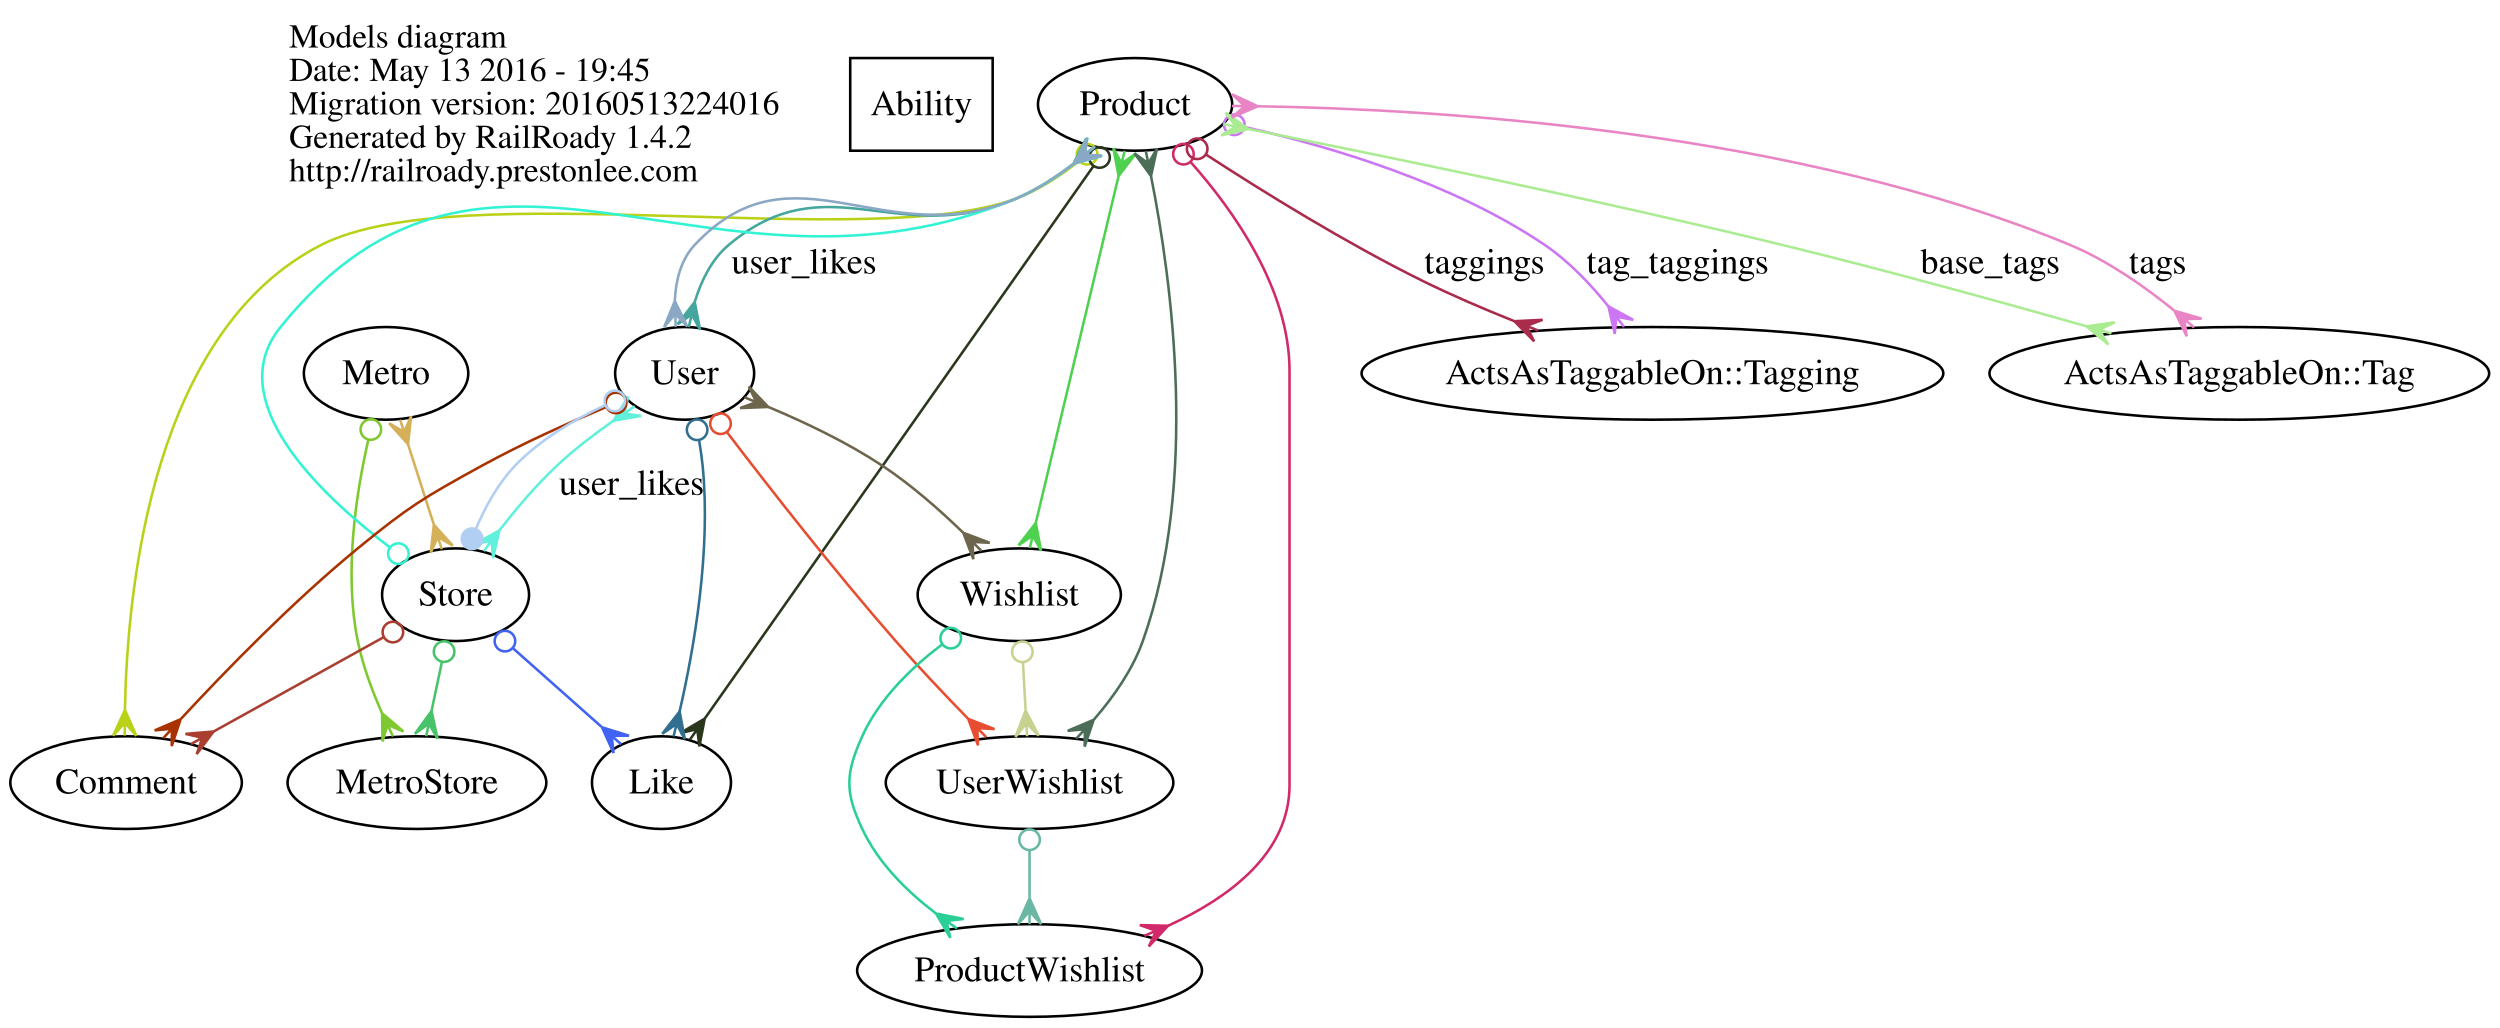
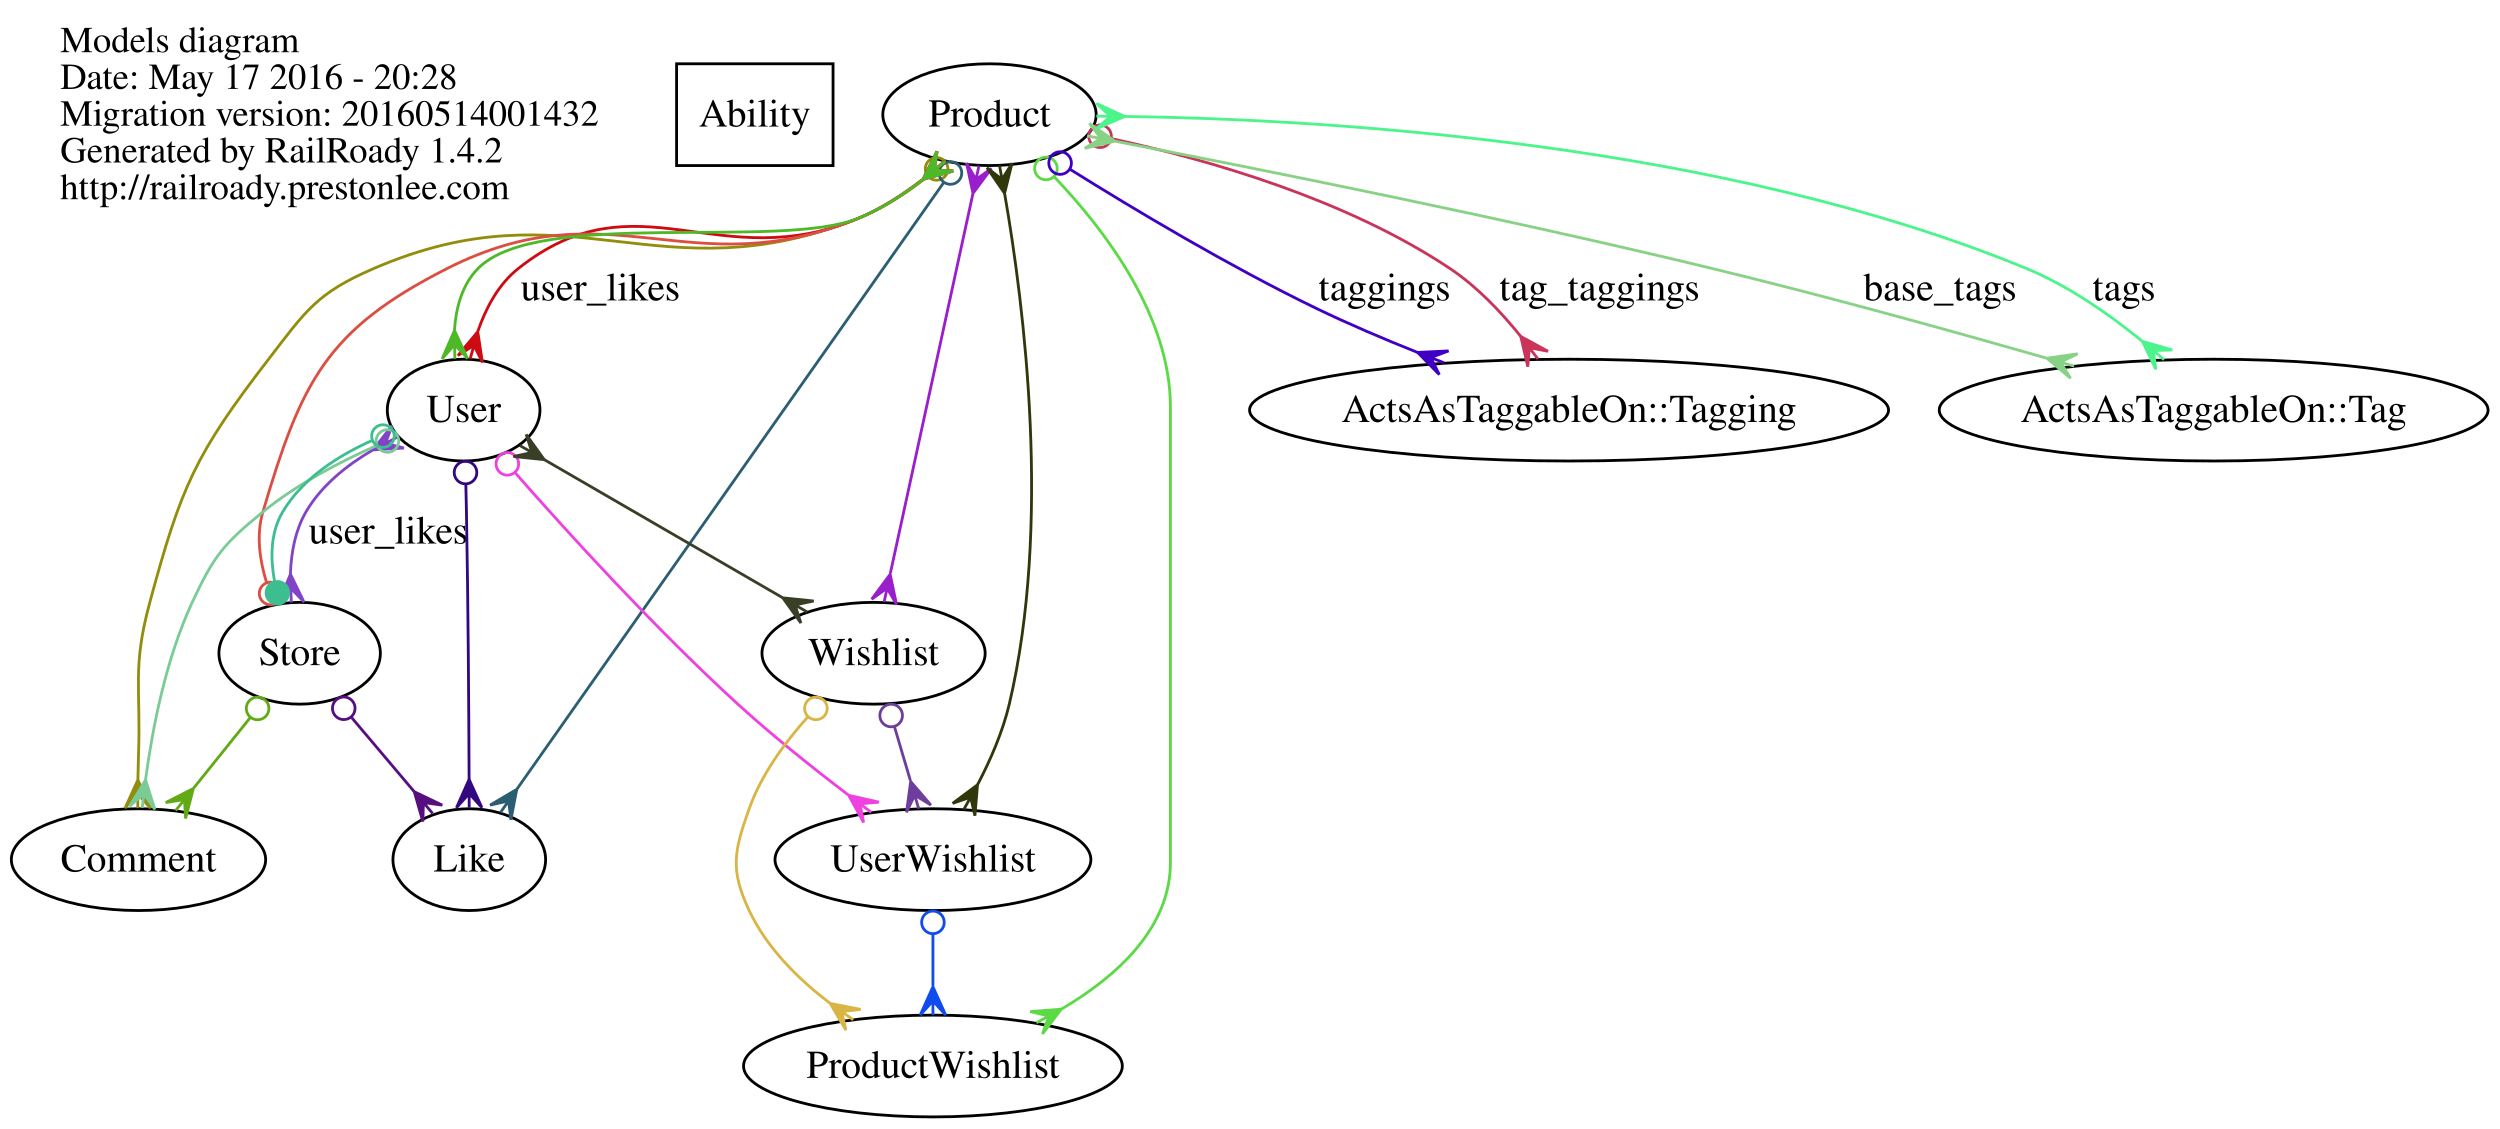
- <svg xmlns="http://www.w3.org/2000/svg" width="971pt" height="399pt" viewBox="0.00 0.00 971.27 399.00">
+ <svg xmlns="http://www.w3.org/2000/svg" width="884pt" height="399pt" viewBox="0.00 0.00 884.27 399.00">
  <g id="graph0" class="graph" transform="scale(1 1) rotate(0) translate(4 395)">
-     <polygon fill="none" stroke="none" points="-4,4 -4,-395 967.269,-395 967.269,4 -4,4" />
+     <polygon fill="none" stroke="none" points="-4,4 -4,-395 880.269,-395 880.269,4 -4,4" />
    <g id="node1" class="node">
-       <text text-anchor="start" x="108.301" y="-376.6" font-family="Times,serif" font-size="13.00">Models diagram</text>
-       <text text-anchor="start" x="108.301" y="-363.6" font-family="Times,serif" font-size="13.00">Date: May 13 2016 - 19:45</text>
-       <text text-anchor="start" x="108.301" y="-350.6" font-family="Times,serif" font-size="13.00">Migration version: 20160513224016</text>
-       <text text-anchor="start" x="108.301" y="-337.6" font-family="Times,serif" font-size="13.00">Generated by RailRoady 1.4.2</text>
-       <text text-anchor="start" x="108.301" y="-324.6" font-family="Times,serif" font-size="13.00">http://railroady.prestonlee.com</text>
+       <text text-anchor="start" x="17.301" y="-376.6" font-family="Times,serif" font-size="13.00">Models diagram</text>
+       <text text-anchor="start" x="17.301" y="-363.6" font-family="Times,serif" font-size="13.00">Date: May 17 2016 - 20:28</text>
+       <text text-anchor="start" x="17.301" y="-350.6" font-family="Times,serif" font-size="13.00">Migration version: 20160514001432</text>
+       <text text-anchor="start" x="17.301" y="-337.6" font-family="Times,serif" font-size="13.00">Generated by RailRoady 1.4.2</text>
+       <text text-anchor="start" x="17.301" y="-324.6" font-family="Times,serif" font-size="13.00">http://railroady.prestonlee.com</text>
    </g>
    <g id="node2" class="node">
-       <polygon fill="none" stroke="black" points="381.658,-372.5 326.318,-372.5 326.318,-336.5 381.658,-336.5 381.658,-372.5" />
-       <text text-anchor="middle" x="353.988" y="-350.3" font-family="Times,serif" font-size="14.00">Ability</text>
+       <polygon fill="none" stroke="black" points="290.658,-372.5 235.318,-372.5 235.318,-336.5 290.658,-336.5 290.658,-372.5" />
+       <text text-anchor="middle" x="262.988" y="-350.3" font-family="Times,serif" font-size="14.00">Ability</text>
    </g>
    <g id="node3" class="node">
      <ellipse fill="none" stroke="black" cx="44.988" cy="-91" rx="44.977" ry="18" />
      <text text-anchor="middle" x="44.988" y="-86.8" font-family="Times,serif" font-size="14.00">Comment</text>
    </g>
    <g id="node4" class="node">
-       <ellipse fill="none" stroke="black" cx="252.988" cy="-91" rx="27" ry="18" />
-       <text text-anchor="middle" x="252.988" y="-86.8" font-family="Times,serif" font-size="14.00">Like</text>
+       <ellipse fill="none" stroke="black" cx="161.988" cy="-91" rx="27" ry="18" />
+       <text text-anchor="middle" x="161.988" y="-86.8" font-family="Times,serif" font-size="14.00">Like</text>
    </g>
    <g id="node5" class="node">
-       <ellipse fill="none" stroke="black" cx="145.988" cy="-250" rx="31.939" ry="18" />
-       <text text-anchor="middle" x="145.988" y="-245.8" font-family="Times,serif" font-size="14.00">Metro</text>
+       <ellipse fill="none" stroke="black" cx="345.988" cy="-354.5" rx="37.735" ry="18" />
+       <text text-anchor="middle" x="345.988" y="-350.3" font-family="Times,serif" font-size="14.00">Product</text>
+     </g>
+     <g id="edge1" class="edge">
+       <path fill="none" stroke="#928d0b" d="M324.12,-332.682C316.946,-326.989 308.593,-321.444 299.988,-318 228.631,-289.435 198.521,-330.544 127.988,-300 108.037,-291.36 104.25,-285.229 90.988,-268 65.042,-234.293 60.093,-223.062 48.988,-182 42.706,-158.769 45.878,-152.049 44.988,-128 44.886,-125.227 44.819,-122.332 44.778,-119.442" />
+       <ellipse fill="none" stroke="#928d0b" cx="327.283" cy="-335.33" rx="4" ry="4" />
+       <polygon fill="#928d0b" stroke="#928d0b" points="44.777,-119.218 49.23,-109.196 44.754,-114.218 44.73,-109.218 44.73,-109.218 44.73,-109.218 44.754,-114.218 40.23,-109.239 44.777,-119.218 44.777,-119.218" />
+     </g>
+     <g id="edge2" class="edge">
+       <path fill="none" stroke="#2b5e73" d="M329.863,-330.582C295.252,-281.393 214.135,-166.11 178.864,-115.983" />
+       <ellipse fill="none" stroke="#2b5e73" cx="332.177" cy="-333.871" rx="4" ry="4" />
+       <polygon fill="#2b5e73" stroke="#2b5e73" points="178.781,-115.865 176.707,-105.097 175.904,-111.776 173.026,-107.687 173.026,-107.687 173.026,-107.687 175.904,-111.776 169.346,-110.277 178.781,-115.865 178.781,-115.865" />
    </g>
    <g id="node6" class="node">
-       <ellipse fill="none" stroke="black" cx="157.988" cy="-91" rx="50.272" ry="18" />
-       <text text-anchor="middle" x="157.988" y="-86.8" font-family="Times,serif" font-size="14.00">MetroStore</text>
+       <ellipse fill="none" stroke="black" cx="325.988" cy="-18" rx="66.996" ry="18" />
+       <text text-anchor="middle" x="325.988" y="-13.8" font-family="Times,serif" font-size="14.00">ProductWishlist</text>
    </g>
-     <g id="edge1" class="edge">
-       <path fill="none" stroke="#7dc92f" d="M139.125,-224.274C134.303,-203.282 129.591,-172.444 134.988,-146 136.913,-136.57 140.548,-126.747 144.37,-118.106" />
-       <ellipse fill="none" stroke="#7dc92f" cx="140.081" cy="-228.193" rx="4" ry="4" />
-       <polygon fill="#7dc92f" stroke="#7dc92f" points="144.427,-117.984 152.755,-110.85 146.555,-113.459 148.683,-108.935 148.683,-108.935 148.683,-108.935 146.555,-113.459 144.611,-107.019 144.427,-117.984 144.427,-117.984" />
+     <g id="edge4" class="edge">
+       <path fill="none" stroke="#5bda45" d="M368.915,-332.472C387.278,-313.241 409.988,-282.992 409.988,-251 409.988,-251 409.988,-251 409.988,-90 409.988,-66.88 391.197,-49.747 371.39,-38.11" />
+       <ellipse fill="none" stroke="#5bda45" cx="365.951" cy="-335.471" rx="4" ry="4" />
+       <polygon fill="#5bda45" stroke="#5bda45" points="371.364,-38.096 364.744,-29.354 366.976,-35.7 362.588,-33.303 362.588,-33.303 362.588,-33.303 366.976,-35.7 360.431,-37.253 371.364,-38.096 371.364,-38.096" />
+     </g>
+     <g id="node8" class="node">
+       <ellipse fill="none" stroke="black" cx="159.988" cy="-250" rx="27" ry="18" />
+       <text text-anchor="middle" x="159.988" y="-245.8" font-family="Times,serif" font-size="14.00">User</text>
+     </g>
+     <g id="edge3" class="edge">
+       <path fill="none" stroke="#ce0a12" d="M322.244,-331.524C315.485,-326.328 307.819,-321.335 299.988,-318 250.061,-296.737 221.679,-333.799 179.223,-300 172.31,-294.497 167.875,-286.161 165.032,-277.917" />
+       <polygon fill="#ce0a12" stroke="#ce0a12" points="322.534,-331.761 327.41,-341.583 326.399,-334.933 330.265,-338.104 330.265,-338.104 330.265,-338.104 326.399,-334.933 333.119,-334.625 322.534,-331.761 322.534,-331.761" />
+       <polygon fill="#ce0a12" stroke="#ce0a12" points="164.982,-277.736 166.63,-266.894 163.639,-272.92 162.295,-268.103 162.295,-268.103 162.295,-268.103 163.639,-272.92 157.961,-269.312 164.982,-277.736 164.982,-277.736" />
+       <text text-anchor="middle" x="208.371" y="-288.8" font-family="Times,serif" font-size="14.00">user_likes</text>
+     </g>
+     <g id="node10" class="node">
+       <ellipse fill="none" stroke="black" cx="304.988" cy="-164" rx="39.475" ry="18" />
+       <text text-anchor="middle" x="304.988" y="-159.8" font-family="Times,serif" font-size="14.00">Wishlist</text>
+     </g>
+     <g id="edge5" class="edge">
+       <path fill="none" stroke="#9b1ecd" d="M340.113,-326.485C332.348,-290.789 318.746,-228.252 310.943,-192.377" />
+       <polygon fill="#9b1ecd" stroke="#9b1ecd" points="340.152,-326.668 337.88,-337.396 341.215,-331.554 342.278,-336.439 342.278,-336.439 342.278,-336.439 341.215,-331.554 346.675,-335.483 340.152,-326.668 340.152,-326.668" />
+       <polygon fill="#9b1ecd" stroke="#9b1ecd" points="310.846,-191.929 313.118,-181.201 309.783,-187.044 308.72,-182.158 308.72,-182.158 308.72,-182.158 309.783,-187.044 304.323,-183.114 310.846,-191.929 310.846,-191.929" />
+     </g>
+     <g id="node11" class="node">
+       <ellipse fill="none" stroke="black" cx="550.988" cy="-250" rx="113.006" ry="18" />
+       <text text-anchor="middle" x="550.988" y="-245.8" font-family="Times,serif" font-size="14.00">ActsAsTaggableOn::Tagging</text>
+     </g>
+     <g id="edge6" class="edge">
+       <path fill="none" stroke="#3f00c4" d="M374.366,-335.248C397.351,-320.878 430.845,-300.862 461.547,-286 472.916,-280.497 485.388,-275.186 497.315,-270.435" />
+       <ellipse fill="none" stroke="#3f00c4" cx="370.97" cy="-337.384" rx="4" ry="4" />
+       <polygon fill="#3f00c4" stroke="#3f00c4" points="497.418,-270.395 508.37,-270.943 502.075,-268.573 506.731,-266.752 506.731,-266.752 506.731,-266.752 502.075,-268.573 505.092,-262.561 497.418,-270.395 497.418,-270.395" />
+       <text text-anchor="middle" x="485.709" y="-288.8" font-family="Times,serif" font-size="14.00">taggings</text>
+     </g>
+     <g id="edge8" class="edge">
+       <path fill="none" stroke="#ca335a" d="M389.218,-346.005C423.82,-338.499 472.436,-324.456 508.988,-300 518.445,-293.673 527.008,-284.656 533.898,-276.078" />
+       <ellipse fill="none" stroke="#ca335a" cx="385.095" cy="-346.867" rx="4" ry="4" />
+       <polygon fill="#ca335a" stroke="#ca335a" points="533.916,-276.053 543.549,-270.813 536.941,-272.072 539.966,-268.09 539.966,-268.09 539.966,-268.09 536.941,-272.072 536.383,-265.368 533.916,-276.053 533.916,-276.053" />
+       <text text-anchor="middle" x="561.761" y="-288.8" font-family="Times,serif" font-size="14.00">tag_taggings</text>
+     </g>
+     <g id="node12" class="node">
+       <ellipse fill="none" stroke="black" cx="778.988" cy="-250" rx="97.062" ry="18" />
+       <text text-anchor="middle" x="778.988" y="-245.8" font-family="Times,serif" font-size="14.00">ActsAsTaggableOn::Tag</text>
+     </g>
+     <g id="edge7" class="edge">
+       <path fill="none" stroke="#87d285" d="M390.585,-345.08C441.816,-335.198 528.303,-317.879 601.988,-300 641.471,-290.42 685.501,-278.237 719.769,-268.416" />
+       <polygon fill="#87d285" stroke="#87d285" points="390.334,-345.128 379.665,-342.594 385.424,-346.071 380.514,-347.014 380.514,-347.014 380.514,-347.014 385.424,-346.071 381.362,-351.433 390.334,-345.128 390.334,-345.128" />
+       <polygon fill="#87d285" stroke="#87d285" points="720.008,-268.347 730.863,-269.906 724.813,-266.964 729.618,-265.581 729.618,-265.581 729.618,-265.581 724.813,-266.964 728.373,-261.257 720.008,-268.347 720.008,-268.347" />
+       <text text-anchor="middle" x="682.202" y="-288.8" font-family="Times,serif" font-size="14.00">base_tags</text>
+     </g>
+     <g id="edge9" class="edge">
+       <path fill="none" stroke="#4cf48c" d="M393.899,-353.877C465.903,-352.844 605.074,-344.573 712.988,-300 727.636,-293.95 741.994,-283.929 753.559,-274.52" />
+       <polygon fill="#4cf48c" stroke="#4cf48c" points="393.774,-353.878 383.728,-349.48 388.774,-353.929 383.774,-353.98 383.774,-353.98 383.774,-353.98 388.774,-353.929 383.82,-358.48 393.774,-353.878 393.774,-353.878" />
+       <polygon fill="#4cf48c" stroke="#4cf48c" points="753.816,-274.302 764.357,-271.278 757.633,-271.072 761.45,-267.843 761.45,-267.843 761.45,-267.843 757.633,-271.072 758.543,-264.407 753.816,-274.302 753.816,-274.302" />
+       <text text-anchor="middle" x="747.264" y="-288.8" font-family="Times,serif" font-size="14.00">tags</text>
+     </g>
+     <g id="node7" class="node">
+       <ellipse fill="none" stroke="black" cx="101.988" cy="-164" rx="28.55" ry="18" />
+       <text text-anchor="middle" x="101.988" y="-159.8" font-family="Times,serif" font-size="14.00">Store</text>
+     </g>
+     <g id="edge11" class="edge">
+       <path fill="none" stroke="#62aa15" d="M84.556,-141.287C78.24,-133.419 71.065,-124.482 64.576,-116.398" />
+       <ellipse fill="none" stroke="#62aa15" cx="87.116" cy="-144.475" rx="4" ry="4" />
+       <polygon fill="#62aa15" stroke="#62aa15" points="64.386,-116.162 61.635,-105.547 61.256,-112.263 58.126,-108.364 58.126,-108.364 58.126,-108.364 61.256,-112.263 54.617,-111.181 64.386,-116.162 64.386,-116.162" />
+     </g>
+     <g id="edge12" class="edge">
+       <path fill="none" stroke="#570f7f" d="M120.234,-141.409C127.27,-133.083 135.331,-123.545 142.481,-115.084" />
+       <ellipse fill="none" stroke="#570f7f" cx="117.589" cy="-144.539" rx="4" ry="4" />
+       <polygon fill="#570f7f" stroke="#570f7f" points="142.54,-115.014 152.432,-110.28 145.767,-111.195 148.995,-107.376 148.995,-107.376 148.995,-107.376 145.767,-111.195 145.558,-104.471 142.54,-115.014 142.54,-115.014" />
+     </g>
+     <g id="edge10" class="edge">
+       <path fill="none" stroke="#dc4e41" d="M90.294,-189.001C87.821,-196.981 86.592,-205.898 88.988,-214 102.576,-259.944 111.276,-278.295 153.988,-300 212.275,-329.619 239.517,-293.145 299.988,-318 307.861,-321.236 315.541,-326.195 322.3,-331.39" />
+       <ellipse fill="none" stroke="#dc4e41" cx="91.711" cy="-185.151" rx="4" ry="4" />
+       <polygon fill="#dc4e41" stroke="#dc4e41" points="322.593,-331.631 327.456,-341.459 326.454,-334.808 330.315,-337.984 330.315,-337.984 330.315,-337.984 326.454,-334.808 333.174,-334.51 322.593,-331.631 322.593,-331.631" />
+     </g>
+     <g id="edge13" class="edge">
+       <path fill="none" stroke="#8144c8" d="M98.732,-192.155C98.992,-199.65 100.432,-207.5 104.223,-214 109.621,-223.257 118.544,-230.428 127.687,-235.799" />
+       <polygon fill="#8144c8" stroke="#8144c8" points="98.737,-191.972 103.525,-182.106 98.882,-186.974 99.026,-181.976 99.026,-181.976 99.026,-181.976 98.882,-186.974 94.528,-181.845 98.737,-191.972 98.737,-191.972" />
+       <polygon fill="#8144c8" stroke="#8144c8" points="127.929,-235.926 134.685,-244.564 132.354,-238.254 136.78,-240.581 136.78,-240.581 136.78,-240.581 132.354,-238.254 138.874,-236.598 127.929,-235.926 127.929,-235.926" />
+       <text text-anchor="middle" x="133.371" y="-202.8" font-family="Times,serif" font-size="14.00">user_likes</text>
+     </g>
+     <g id="edge16" class="edge">
+       <path fill="none" stroke="#7bcb97" d="M129.207,-237.457C116.016,-231.627 100.931,-223.713 88.988,-214 74.987,-202.612 71.604,-198.362 63.988,-182 54.75,-162.152 49.957,-137.751 47.498,-119.366" />
+       <ellipse fill="none" stroke="#7bcb97" cx="133.035" cy="-239.083" rx="4" ry="4" />
+       <polygon fill="#7bcb97" stroke="#7bcb97" points="47.484,-119.247 50.773,-108.786 46.894,-114.282 46.304,-109.317 46.304,-109.317 46.304,-109.317 46.894,-114.282 41.836,-109.848 47.484,-119.247 47.484,-119.247" />
+     </g>
+     <g id="edge15" class="edge">
+       <path fill="none" stroke="#330782" d="M160.768,-223.861C160.853,-220.545 160.93,-217.191 160.988,-214 161.585,-181.532 161.826,-144.197 161.923,-119.469" />
+       <ellipse fill="none" stroke="#330782" cx="160.657" cy="-227.913" rx="4" ry="4" />
+       <polygon fill="#330782" stroke="#330782" points="161.923,-119.376 166.457,-109.391 161.94,-114.376 161.957,-109.376 161.957,-109.376 161.957,-109.376 161.94,-114.376 157.457,-109.361 161.923,-119.376 161.923,-119.376" />
+     </g>
+     <g id="edge19" class="edge">
+       <path fill="none" stroke="#4db927" d="M156.752,-278.311C157.271,-286.233 159.442,-294.28 164.988,-300 186.057,-321.729 272.052,-306.356 299.988,-318 307.845,-321.275 315.519,-326.247 322.279,-331.442" />
+       <polygon fill="#4db927" stroke="#4db927" points="156.754,-278.173 161.378,-268.229 156.816,-273.173 156.878,-268.174 156.878,-268.174 156.878,-268.174 156.816,-273.173 152.379,-268.118 156.754,-278.173 156.754,-278.173" />
+       <polygon fill="#4db927" stroke="#4db927" points="322.57,-331.682 327.438,-341.508 326.433,-334.857 330.295,-338.031 330.295,-338.031 330.295,-338.031 326.433,-334.857 333.153,-334.555 322.57,-331.682 322.57,-331.682" />
+     </g>
+     <g id="edge14" class="edge">
+       <path fill="none" stroke="#3cbe90" d="M127.706,-239.301C115.556,-233.905 102.995,-225.818 95.988,-214 91.661,-206.702 91.578,-197.72 93.104,-189.449" />
+       <ellipse fill="none" stroke="#3cbe90" cx="131.457" cy="-240.82" rx="4" ry="4" />
+       <ellipse fill="#3cbe90" stroke="#3cbe90" cx="94.108" cy="-185.386" rx="4" ry="4" />
    </g>
    <g id="node9" class="node">
-       <ellipse fill="none" stroke="black" cx="172.988" cy="-164" rx="28.55" ry="18" />
-       <text text-anchor="middle" x="172.988" y="-159.8" font-family="Times,serif" font-size="14.00">Store</text>
+       <ellipse fill="none" stroke="black" cx="325.988" cy="-91" rx="55.87" ry="18" />
+       <text text-anchor="middle" x="325.988" y="-86.8" font-family="Times,serif" font-size="14.00">UserWishlist</text>
    </g>
-     <g id="edge2" class="edge">
-       <path fill="none" stroke="#d4b059" d="M154.545,-222.378C157.727,-212.48 161.334,-201.259 164.509,-191.381" />
-       <polygon fill="#d4b059" stroke="#d4b059" points="154.512,-222.481 147.168,-230.624 152.982,-227.241 151.452,-232.001 151.452,-232.001 151.452,-232.001 152.982,-227.241 155.736,-233.378 154.512,-222.481 154.512,-222.481" />
-       <polygon fill="#d4b059" stroke="#d4b059" points="164.565,-191.207 171.909,-183.064 166.095,-186.447 167.625,-181.687 167.625,-181.687 167.625,-181.687 166.095,-186.447 163.341,-180.31 164.565,-191.207 164.565,-191.207" />
-     </g>
-     <g id="node7" class="node">
-       <ellipse fill="none" stroke="black" cx="436.988" cy="-354.5" rx="37.735" ry="18" />
-       <text text-anchor="middle" x="436.988" y="-350.3" font-family="Times,serif" font-size="14.00">Product</text>
-     </g>
-     <g id="edge3" class="edge">
-       <path fill="none" stroke="#bad119" d="M415.198,-332.482C408.027,-326.78 399.656,-321.282 390.988,-318 334.751,-296.709 174.649,-327.14 120.988,-300 55.603,-266.93 45.451,-167.817 44.532,-119.324" />
-       <ellipse fill="none" stroke="#bad119" cx="418.36" cy="-335.142" rx="4" ry="4" />
-       <polygon fill="#bad119" stroke="#bad119" points="44.531,-119.241 48.962,-109.21 44.496,-114.241 44.462,-109.241 44.462,-109.241 44.462,-109.241 44.496,-114.241 39.962,-109.272 44.531,-119.241 44.531,-119.241" />
-     </g>
-     <g id="edge4" class="edge">
-       <path fill="none" stroke="#2a371d" d="M420.863,-330.582C386.252,-281.393 305.135,-166.11 269.864,-115.983" />
-       <ellipse fill="none" stroke="#2a371d" cx="423.177" cy="-333.871" rx="4" ry="4" />
-       <polygon fill="#2a371d" stroke="#2a371d" points="269.781,-115.865 267.707,-105.097 266.904,-111.776 264.026,-107.687 264.026,-107.687 264.026,-107.687 266.904,-111.776 260.346,-110.277 269.781,-115.865 269.781,-115.865" />
-     </g>
-     <g id="node8" class="node">
-       <ellipse fill="none" stroke="black" cx="395.988" cy="-18" rx="66.996" ry="18" />
-       <text text-anchor="middle" x="395.988" y="-13.8" font-family="Times,serif" font-size="14.00">ProductWishlist</text>
-     </g>
-     <g id="edge6" class="edge">
-       <path fill="none" stroke="#d12969" d="M458.482,-332.203C475.698,-312.798 496.988,-282.444 496.988,-251 496.988,-251 496.988,-251 496.988,-90 496.988,-63.772 473.912,-46.396 449.82,-35.401" />
-       <ellipse fill="none" stroke="#d12969" cx="455.771" cy="-335.158" rx="4" ry="4" />
-       <polygon fill="#d12969" stroke="#d12969" points="449.793,-35.39 442.335,-27.351 445.188,-33.443 440.582,-31.495 440.582,-31.495 440.582,-31.495 445.188,-33.443 438.83,-35.64 449.793,-35.39 449.793,-35.39" />
-     </g>
-     <g id="node10" class="node">
-       <ellipse fill="none" stroke="black" cx="261.988" cy="-250" rx="27" ry="18" />
-       <text text-anchor="middle" x="261.988" y="-245.8" font-family="Times,serif" font-size="14.00">User</text>
-     </g>
-     <g id="edge5" class="edge">
-       <path fill="none" stroke="#44a69c" d="M412.879,-331.326C406.204,-326.223 398.67,-321.325 390.988,-318 344.814,-298.015 317.83,-332.264 279.223,-300 272.532,-294.409 268.437,-286.051 265.931,-277.815" />
-       <polygon fill="#44a69c" stroke="#44a69c" points="413.069,-331.48 417.98,-341.285 416.945,-334.638 420.822,-337.796 420.822,-337.796 420.822,-337.796 416.945,-334.638 423.664,-334.307 413.069,-331.48 413.069,-331.48" />
-       <polygon fill="#44a69c" stroke="#44a69c" points="265.916,-277.749 267.973,-266.978 264.756,-272.886 263.595,-268.022 263.595,-268.022 263.595,-268.022 264.756,-272.886 259.218,-269.066 265.916,-277.749 265.916,-277.749" />
-       <text text-anchor="middle" x="308.371" y="-288.8" font-family="Times,serif" font-size="14.00">user_likes</text>
-     </g>
-     <g id="node12" class="node">
-       <ellipse fill="none" stroke="black" cx="391.988" cy="-164" rx="39.475" ry="18" />
-       <text text-anchor="middle" x="391.988" y="-159.8" font-family="Times,serif" font-size="14.00">Wishlist</text>
-     </g>
-     <g id="edge7" class="edge">
-       <path fill="none" stroke="#4fd150" d="M430.539,-326.485C421.981,-290.636 406.96,-227.713 398.414,-191.914" />
-       <polygon fill="#4fd150" stroke="#4fd150" points="430.594,-326.713 428.539,-337.484 431.755,-331.576 432.916,-336.439 432.916,-336.439 432.916,-336.439 431.755,-331.576 437.293,-335.394 430.594,-326.713 430.594,-326.713" />
-       <polygon fill="#4fd150" stroke="#4fd150" points="398.407,-191.885 400.461,-181.113 397.246,-187.021 396.084,-182.158 396.084,-182.158 396.084,-182.158 397.246,-187.021 391.707,-183.203 398.407,-191.885 398.407,-191.885" />
-     </g>
-     <g id="node13" class="node">
-       <ellipse fill="none" stroke="black" cx="637.988" cy="-250" rx="113.006" ry="18" />
-       <text text-anchor="middle" x="637.988" y="-245.8" font-family="Times,serif" font-size="14.00">ActsAsTaggableOn::Tagging</text>
-     </g>
-     <g id="edge8" class="edge">
-       <path fill="none" stroke="#aa2b4b" d="M464.583,-334.979C486.715,-320.577 518.875,-300.648 548.547,-286 559.873,-280.409 572.328,-275.062 584.251,-270.304" />
-       <ellipse fill="none" stroke="#aa2b4b" cx="461.111" cy="-337.254" rx="4" ry="4" />
-       <polygon fill="#aa2b4b" stroke="#aa2b4b" points="584.355,-270.264 595.307,-270.813 589.011,-268.443 593.668,-266.622 593.668,-266.622 593.668,-266.622 589.011,-268.443 592.029,-262.431 584.355,-270.264 584.355,-270.264" />
-       <text text-anchor="middle" x="572.709" y="-288.8" font-family="Times,serif" font-size="14.00">taggings</text>
-     </g>
-     <g id="edge10" class="edge">
-       <path fill="none" stroke="#cc76f4" d="M479.476,-345.713C513.208,-338.065 560.445,-323.972 595.988,-300 605.421,-293.638 613.979,-284.613 620.872,-276.039" />
-       <ellipse fill="none" stroke="#cc76f4" cx="475.544" cy="-346.575" rx="4" ry="4" />
-       <polygon fill="#cc76f4" stroke="#cc76f4" points="620.889,-276.017 630.526,-270.784 623.917,-272.038 626.945,-268.059 626.945,-268.059 626.945,-268.059 623.917,-272.038 623.364,-265.334 620.889,-276.017 620.889,-276.017" />
-       <text text-anchor="middle" x="647.761" y="-288.8" font-family="Times,serif" font-size="14.00">tag_taggings</text>
-     </g>
-     <g id="node14" class="node">
-       <ellipse fill="none" stroke="black" cx="865.988" cy="-250" rx="97.062" ry="18" />
-       <text text-anchor="middle" x="865.988" y="-245.8" font-family="Times,serif" font-size="14.00">ActsAsTaggableOn::Tag</text>
-     </g>
-     <g id="edge9" class="edge">
-       <path fill="none" stroke="#abec93" d="M481.122,-344.908C531.393,-334.932 615.906,-317.587 687.988,-300 727.666,-290.319 771.944,-278.136 806.413,-268.339" />
-       <polygon fill="#abec93" stroke="#abec93" points="481.045,-344.923 470.363,-342.448 476.14,-345.893 471.235,-346.862 471.235,-346.862 471.235,-346.862 476.14,-345.893 472.108,-351.277 481.045,-344.923 481.045,-344.923" />
-       <polygon fill="#abec93" stroke="#abec93" points="806.704,-268.257 817.555,-269.84 811.512,-266.885 816.32,-265.513 816.32,-265.513 816.32,-265.513 811.512,-266.885 815.085,-261.186 806.704,-268.257 806.704,-268.257" />
-       <text text-anchor="middle" x="769.202" y="-288.8" font-family="Times,serif" font-size="14.00">base_tags</text>
-     </g>
-     <g id="edge11" class="edge">
-       <path fill="none" stroke="#e985c4" d="M484.66,-353.772C555.963,-352.593 693.4,-344.123 799.988,-300 814.631,-293.939 828.989,-283.916 840.554,-274.509" />
-       <polygon fill="#e985c4" stroke="#e985c4" points="484.631,-353.772 474.576,-349.397 479.631,-353.834 474.631,-353.896 474.631,-353.896 474.631,-353.896 479.631,-353.834 474.687,-358.396 484.631,-353.772 484.631,-353.772" />
-       <polygon fill="#e985c4" stroke="#e985c4" points="840.811,-274.292 851.352,-271.269 844.629,-271.063 848.446,-267.834 848.446,-267.834 848.446,-267.834 844.629,-271.063 845.54,-264.398 840.811,-274.292 840.811,-274.292" />
-       <text text-anchor="middle" x="834.264" y="-288.8" font-family="Times,serif" font-size="14.00">tags</text>
-     </g>
-     <g id="edge13" class="edge">
-       <path fill="none" stroke="#aa3e31" d="M144.936,-147.439C125.521,-136.67 99.573,-122.278 78.983,-110.856" />
-       <ellipse fill="none" stroke="#aa3e31" cx="148.64" cy="-149.494" rx="4" ry="4" />
-       <polygon fill="#aa3e31" stroke="#aa3e31" points="78.977,-110.853 72.415,-102.067 74.604,-108.427 70.232,-106.002 70.232,-106.002 70.232,-106.002 74.604,-108.427 68.049,-109.937 78.977,-110.853 78.977,-110.853" />
-     </g>
-     <g id="edge14" class="edge">
-       <path fill="none" stroke="#4163f3" d="M195.442,-143.073C206.091,-133.621 218.81,-122.333 229.579,-112.776" />
-       <ellipse fill="none" stroke="#4163f3" cx="192.169" cy="-145.977" rx="4" ry="4" />
-       <polygon fill="#4163f3" stroke="#4163f3" points="229.888,-112.501 240.355,-109.229 233.628,-109.182 237.368,-105.863 237.368,-105.863 237.368,-105.863 233.628,-109.182 234.381,-102.498 229.888,-112.501 229.888,-112.501" />
-     </g>
-     <g id="edge16" class="edge">
-       <path fill="none" stroke="#48c369" d="M167.663,-137.791C166.372,-131.683 164.988,-125.13 163.681,-118.946" />
-       <ellipse fill="none" stroke="#48c369" cx="168.53" cy="-141.899" rx="4" ry="4" />
-       <polygon fill="#48c369" stroke="#48c369" points="163.653,-118.813 165.989,-108.099 162.62,-113.921 161.586,-109.029 161.586,-109.029 161.586,-109.029 162.62,-113.921 157.183,-109.959 163.653,-118.813 163.653,-118.813" />
-     </g>
-     <g id="edge12" class="edge">
-       <path fill="none" stroke="#32f3d3" d="M147.527,-182.352C119.719,-203.418 82.009,-239.641 104.988,-268 186.226,-368.257 271.881,-268.355 390.988,-318 398.845,-321.275 406.519,-326.247 413.279,-331.442" />
-       <ellipse fill="none" stroke="#32f3d3" cx="150.767" cy="-179.964" rx="4" ry="4" />
-       <polygon fill="#32f3d3" stroke="#32f3d3" points="413.57,-331.682 418.438,-341.508 417.433,-334.857 421.295,-338.031 421.295,-338.031 421.295,-338.031 417.433,-334.857 424.153,-334.555 413.57,-331.682 413.57,-331.682" />
-     </g>
-     <g id="edge15" class="edge">
-       <path fill="none" stroke="#61f0db" d="M189.995,-188.973C196.48,-197.337 204.241,-206.5 212.223,-214 218.862,-220.238 226.677,-226.246 234.121,-231.47" />
-       <polygon fill="#61f0db" stroke="#61f0db" points="189.985,-188.959 187.573,-178.261 186.981,-184.962 183.976,-180.965 183.976,-180.965 183.976,-180.965 186.981,-184.962 180.379,-183.669 189.985,-188.959 189.985,-188.959" />
-       <polygon fill="#61f0db" stroke="#61f0db" points="234.317,-231.603 240.074,-240.936 238.457,-234.407 242.597,-237.21 242.597,-237.21 242.597,-237.21 238.457,-234.407 245.12,-233.484 234.317,-231.603 234.317,-231.603" />
-       <text text-anchor="middle" x="241.371" y="-202.8" font-family="Times,serif" font-size="14.00">user_likes</text>
-     </g>
-     <g id="edge19" class="edge">
-       <path fill="none" stroke="#a83300" d="M231.531,-236.944C216.61,-230.678 198.55,-222.552 182.988,-214 160.519,-201.651 154.817,-198.255 134.988,-182 109.868,-161.406 83.921,-134.788 66.38,-115.854" />
-       <ellipse fill="none" stroke="#a83300" cx="235.323" cy="-238.514" rx="4" ry="4" />
-       <polygon fill="#a83300" stroke="#a83300" points="66.165,-115.619 62.72,-105.208 62.784,-111.934 59.404,-108.25 59.404,-108.25 59.404,-108.25 62.784,-111.934 56.088,-111.292 66.165,-115.619 66.165,-115.619" />
+     <g id="edge17" class="edge">
+       <path fill="none" stroke="#ee41df" d="M178.289,-227.75C197.169,-206.274 227.884,-172.56 256.988,-146 269.222,-134.836 283.53,-123.401 295.935,-113.944" />
+       <ellipse fill="none" stroke="#ee41df" cx="175.457" cy="-230.989" rx="4" ry="4" />
+       <polygon fill="#ee41df" stroke="#ee41df" points="296.183,-113.758 306.878,-111.336 300.177,-110.75 304.171,-107.741 304.171,-107.741 304.171,-107.741 300.177,-110.75 301.464,-104.147 296.183,-113.758 296.183,-113.758" />
    </g>
    <g id="edge18" class="edge">
-       <path fill="none" stroke="#306f90" d="M267.618,-223.949C268.184,-220.619 268.668,-217.237 268.988,-214 272.248,-181.077 265.708,-143.337 260.032,-118.659" />
-       <ellipse fill="none" stroke="#306f90" cx="266.833" cy="-228.082" rx="4" ry="4" />
-       <polygon fill="#306f90" stroke="#306f90" points="260.031,-118.655 262.058,-107.878 258.857,-113.794 257.683,-108.934 257.683,-108.934 257.683,-108.934 258.857,-113.794 253.309,-109.991 260.031,-118.655 260.031,-118.655" />
+       <path fill="none" stroke="#393f26" d="M188.519,-232.472C212.737,-218.442 247.475,-198.318 272.706,-183.702" />
+       <polygon fill="#393f26" stroke="#393f26" points="188.499,-232.484 177.59,-233.602 184.172,-234.99 179.846,-237.496 179.846,-237.496 179.846,-237.496 184.172,-234.99 182.102,-241.39 188.499,-232.484 188.499,-232.484" />
+       <polygon fill="#393f26" stroke="#393f26" points="272.881,-183.6 283.79,-182.481 277.208,-181.094 281.534,-178.587 281.534,-178.587 281.534,-178.587 277.208,-181.094 279.279,-174.693 272.881,-183.6 272.881,-183.6" />
+     </g>
+     <g id="edge21" class="edge">
+       <path fill="none" stroke="#30370b" d="M341.812,-117.583C346.35,-126.276 350.689,-136.261 352.988,-146 367.933,-209.305 358.33,-286.466 351.362,-326.494" />
+       <polygon fill="#30370b" stroke="#30370b" points="341.751,-117.472 340.831,-106.545 339.324,-113.101 336.897,-108.729 336.897,-108.729 336.897,-108.729 339.324,-113.101 332.963,-110.914 341.751,-117.472 341.751,-117.472" />
+       <polygon fill="#30370b" stroke="#30370b" points="351.326,-326.69 345.105,-335.721 350.429,-331.609 349.532,-336.528 349.532,-336.528 349.532,-336.528 350.429,-331.609 353.959,-337.335 351.326,-326.69 351.326,-326.69" />
+     </g>
+     <g id="edge20" class="edge">
+       <path fill="none" stroke="#104ced" d="M325.988,-64.791C325.988,-58.832 325.988,-52.45 325.988,-46.399" />
+       <ellipse fill="none" stroke="#104ced" cx="325.988" cy="-68.813" rx="4" ry="4" />
+       <polygon fill="#104ced" stroke="#104ced" points="325.989,-46.029 330.488,-36.029 325.988,-41.029 325.988,-36.029 325.988,-36.029 325.988,-36.029 325.988,-41.029 321.488,-36.029 325.989,-46.029 325.989,-46.029" />
+     </g>
+     <g id="edge23" class="edge">
+       <path fill="none" stroke="#d8b544" d="M281.711,-141.449C273.509,-132.331 265.27,-121.034 260.988,-109 255.625,-93.926 254.191,-87.484 260.988,-73 267.157,-59.855 278.272,-48.802 289.587,-40.189" />
+       <ellipse fill="none" stroke="#d8b544" cx="284.586" cy="-144.49" rx="4" ry="4" />
+       <polygon fill="#d8b544" stroke="#d8b544" points="289.643,-40.149 300.401,-38.021 293.718,-37.251 297.793,-34.353 297.793,-34.353 297.793,-34.353 293.718,-37.251 295.185,-30.686 289.643,-40.149 289.643,-40.149" />
    </g>
    <g id="edge22" class="edge">
-       <path fill="none" stroke="#8aa7c4" d="M258.173,-278.221C258.529,-286.139 260.541,-294.206 265.988,-300 304.437,-340.892 339.294,-296.135 390.988,-318 398.828,-321.316 406.496,-326.302 413.255,-331.498" />
-       <polygon fill="#8aa7c4" stroke="#8aa7c4" points="258.177,-278.096 263.007,-268.251 258.344,-273.099 258.51,-268.101 258.51,-268.101 258.51,-268.101 258.344,-273.099 254.012,-267.952 258.177,-278.096 258.177,-278.096" />
-       <polygon fill="#8aa7c4" stroke="#8aa7c4" points="413.545,-331.736 418.419,-341.559 417.41,-334.908 421.275,-338.081 421.275,-338.081 421.275,-338.081 417.41,-334.908 424.13,-334.603 413.545,-331.736 413.545,-331.736" />
-     </g>
-     <g id="edge17" class="edge">
-       <path fill="none" stroke="#b0cff3" d="M231.166,-237.678C219.024,-232.027 205.692,-224.189 195.988,-214 189.438,-207.123 184.475,-198.039 180.867,-189.562" />
-       <ellipse fill="none" stroke="#b0cff3" cx="234.868" cy="-239.305" rx="4" ry="4" />
-       <ellipse fill="#b0cff3" stroke="#b0cff3" cx="179.382" cy="-185.756" rx="4" ry="4" />
-     </g>
-     <g id="node11" class="node">
-       <ellipse fill="none" stroke="black" cx="395.988" cy="-91" rx="55.87" ry="18" />
-       <text text-anchor="middle" x="395.988" y="-86.8" font-family="Times,serif" font-size="14.00">UserWishlist</text>
-     </g>
-     <g id="edge20" class="edge">
-       <path fill="none" stroke="#e74e31" d="M278.403,-227.18C294.562,-205.995 320.204,-173.148 343.988,-146 352.833,-135.905 362.99,-125.18 371.967,-115.971" />
-       <ellipse fill="none" stroke="#e74e31" cx="275.925" cy="-230.442" rx="4" ry="4" />
-       <polygon fill="#e74e31" stroke="#e74e31" points="372.164,-115.77 382.384,-111.794 375.67,-112.205 379.175,-108.639 379.175,-108.639 379.175,-108.639 375.67,-112.205 375.966,-105.485 372.164,-115.77 372.164,-115.77" />
-     </g>
-     <g id="edge21" class="edge">
-       <path fill="none" stroke="#6d664d" d="M294.619,-236.895C308.802,-230.955 325.274,-223.111 338.988,-214 350.078,-206.632 361.093,-196.939 370.183,-188.121" />
-       <polygon fill="#6d664d" stroke="#6d664d" points="294.498,-236.944 283.54,-236.523 289.863,-238.819 285.228,-240.694 285.228,-240.694 285.228,-240.694 289.863,-238.819 286.915,-244.866 294.498,-236.944 294.498,-236.944" />
-       <polygon fill="#6d664d" stroke="#6d664d" points="370.25,-188.055 380.506,-184.174 373.788,-184.522 377.327,-180.989 377.327,-180.989 377.327,-180.989 373.788,-184.522 374.147,-177.805 370.25,-188.055 370.25,-188.055" />
-     </g>
-     <g id="edge24" class="edge">
-       <path fill="none" stroke="#4c6e59" d="M421.041,-115.559C428.636,-124.304 436.015,-134.835 439.988,-146 461.885,-207.539 451.263,-285.985 443.199,-326.526" />
-       <polygon fill="#4c6e59" stroke="#4c6e59" points="420.892,-115.398 417.398,-105.004 417.494,-111.73 414.097,-108.062 414.097,-108.062 414.097,-108.062 417.494,-111.73 410.795,-111.121 420.892,-115.398 420.892,-115.398" />
-       <polygon fill="#4c6e59" stroke="#4c6e59" points="443.171,-326.66 436.719,-335.526 442.148,-331.554 441.124,-336.448 441.124,-336.448 441.124,-336.448 442.148,-331.554 445.528,-337.369 443.171,-326.66 443.171,-326.66" />
-     </g>
-     <g id="edge23" class="edge">
-       <path fill="none" stroke="#6ab7a4" d="M395.988,-64.791C395.988,-58.832 395.988,-52.45 395.988,-46.399" />
-       <ellipse fill="none" stroke="#6ab7a4" cx="395.988" cy="-68.813" rx="4" ry="4" />
-       <polygon fill="#6ab7a4" stroke="#6ab7a4" points="395.989,-46.029 400.488,-36.029 395.988,-41.029 395.988,-36.029 395.988,-36.029 395.988,-36.029 395.988,-41.029 391.488,-36.029 395.989,-46.029 395.989,-46.029" />
-     </g>
-     <g id="edge26" class="edge">
-       <path fill="none" stroke="#2acf96" d="M362.044,-144.728C350.03,-135.633 337.505,-123.472 330.988,-109 324.419,-94.411 324.191,-87.484 330.988,-73 337.157,-59.855 348.272,-48.802 359.587,-40.189" />
-       <ellipse fill="none" stroke="#2acf96" cx="365.376" cy="-147.125" rx="4" ry="4" />
-       <polygon fill="#2acf96" stroke="#2acf96" points="359.643,-40.149 370.401,-38.021 363.718,-37.251 367.793,-34.353 367.793,-34.353 367.793,-34.353 363.718,-37.251 365.185,-30.686 359.643,-40.149 359.643,-40.149" />
-     </g>
-     <g id="edge25" class="edge">
-       <path fill="none" stroke="#c7d190" d="M393.409,-137.791C393.744,-131.832 394.104,-125.45 394.445,-119.399" />
-       <ellipse fill="none" stroke="#c7d190" cx="393.182" cy="-141.819" rx="4" ry="4" />
-       <polygon fill="#c7d190" stroke="#c7d190" points="394.466,-119.013 399.522,-109.282 394.748,-114.021 395.029,-109.029 395.029,-109.029 395.029,-109.029 394.748,-114.021 390.536,-108.776 394.466,-119.013 394.466,-119.013" />
+       <path fill="none" stroke="#6d3e9b" d="M312.359,-138.08C314.18,-131.924 316.139,-125.302 317.987,-119.051" />
+       <ellipse fill="none" stroke="#6d3e9b" cx="311.206" cy="-141.977" rx="4" ry="4" />
+       <polygon fill="#6d3e9b" stroke="#6d3e9b" points="318.115,-118.618 325.267,-110.305 319.534,-113.824 320.952,-109.029 320.952,-109.029 320.952,-109.029 319.534,-113.824 316.637,-107.752 318.115,-118.618 318.115,-118.618" />
    </g>
  </g>
</svg>
